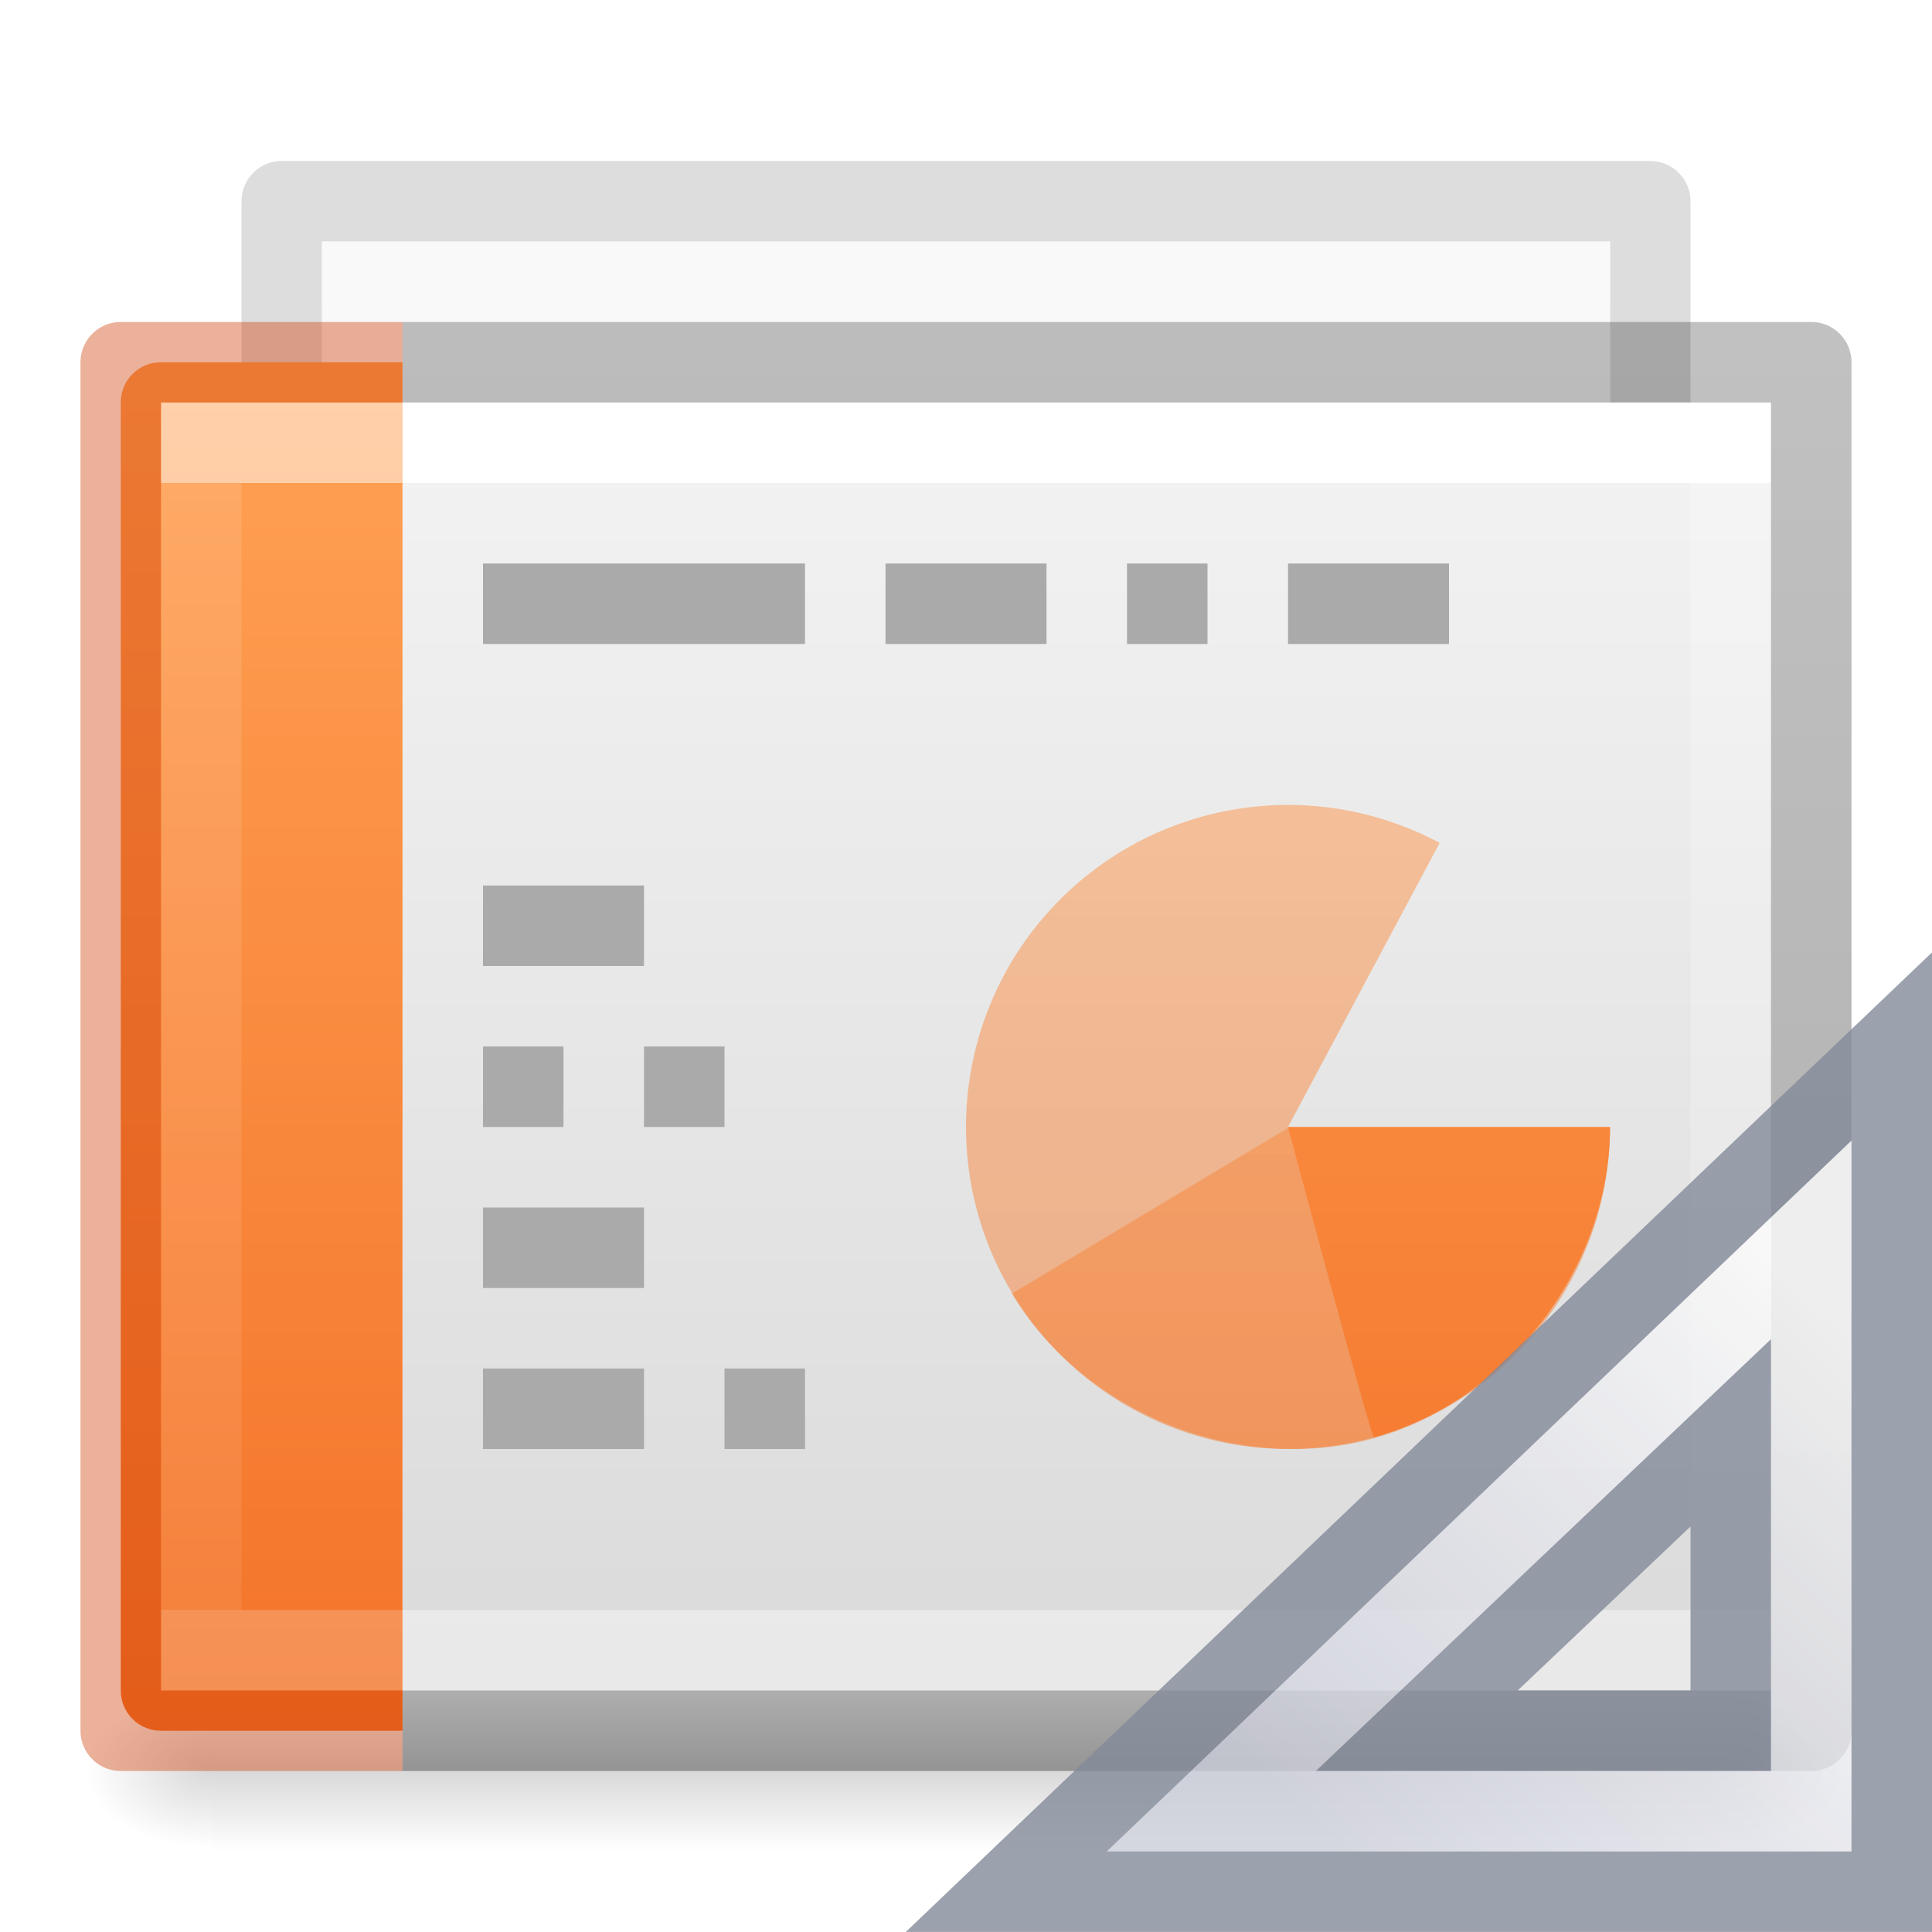
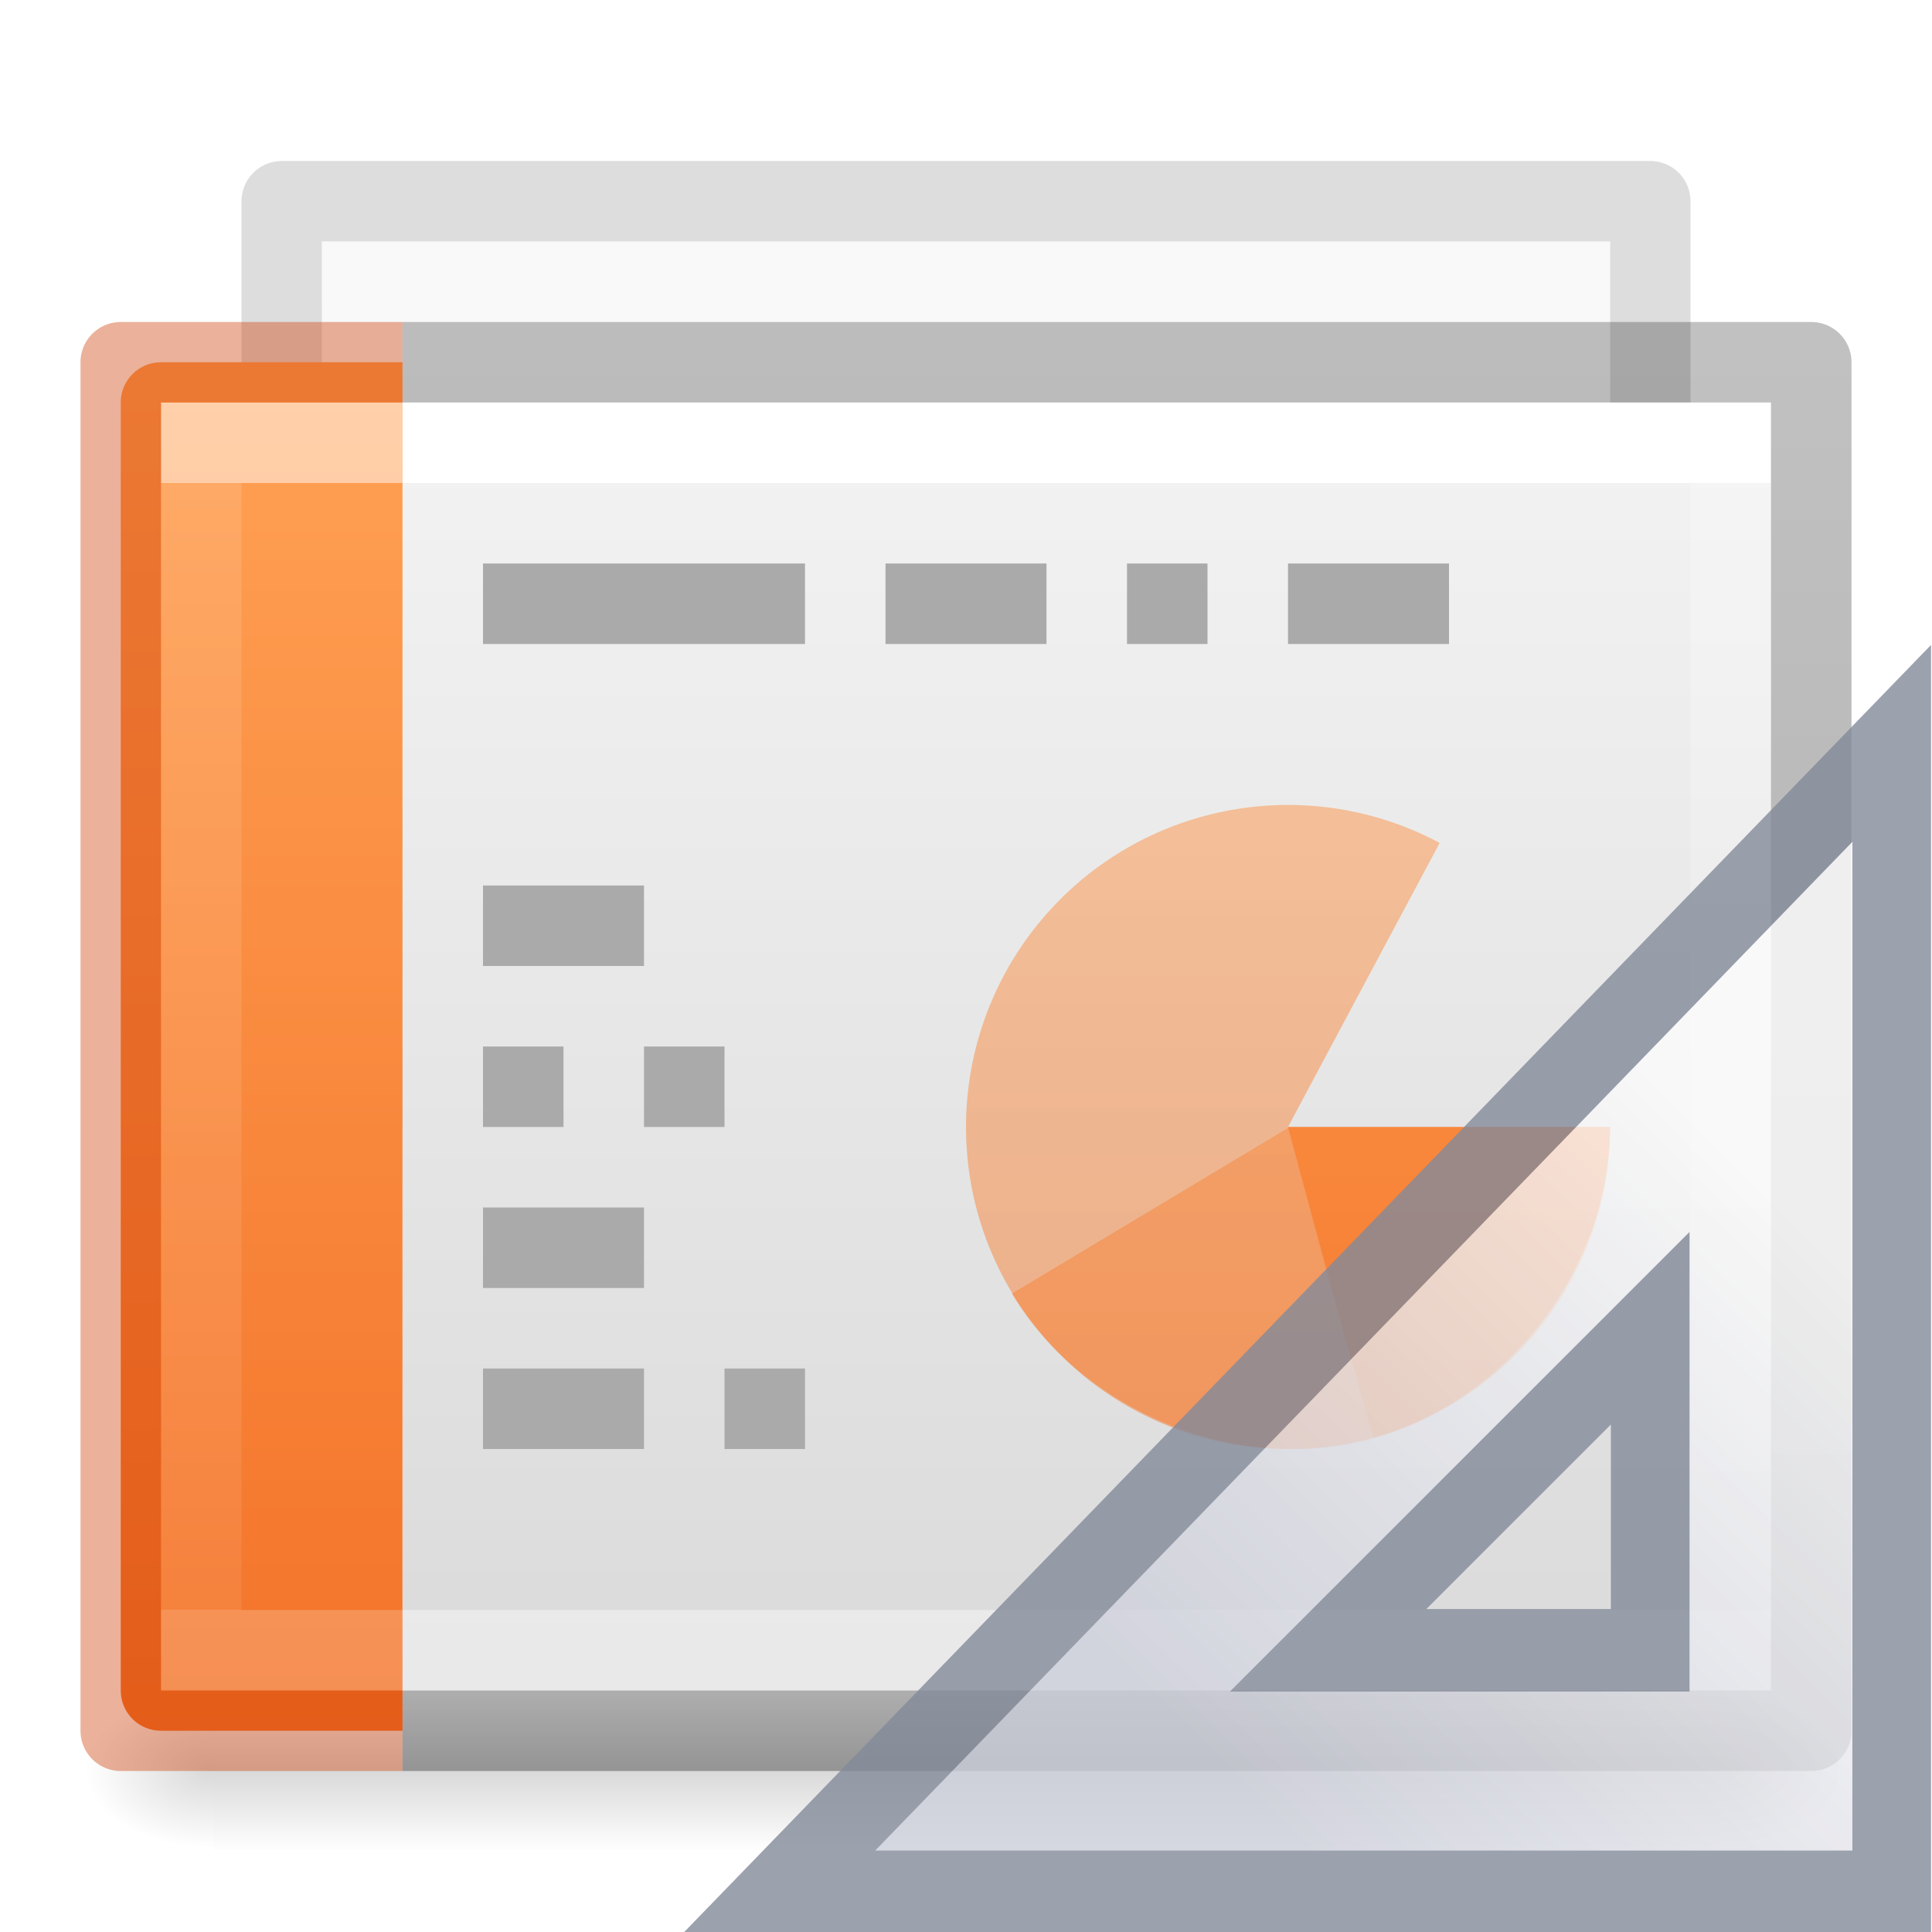
<svg xmlns="http://www.w3.org/2000/svg" xmlns:xlink="http://www.w3.org/1999/xlink" id="svg4104" height="24" width="24" version="1.1">
  <defs id="defs4106">
    <linearGradient id="linearGradient3104-6-2">
      <stop offset="0" style="stop-color:#000000;stop-opacity:0.318" id="stop3106-3-4" />
      <stop offset="1" style="stop-color:#000000;stop-opacity:0.24" id="stop3108-9-9" />
    </linearGradient>
    <linearGradient id="linearGradient3977-6">
      <stop offset="0" style="stop-color:#ffffff;stop-opacity:1" id="stop3979-9" />
      <stop offset="0" style="stop-color:#ffffff;stop-opacity:0.235" id="stop3981-3" />
      <stop offset="1" style="stop-color:#ffffff;stop-opacity:0.157" id="stop3983-7" />
      <stop offset="1" style="stop-color:#ffffff;stop-opacity:0.392" id="stop3985-4" />
    </linearGradient>
    <linearGradient id="linearGradient3028">
      <stop offset="0" style="stop-color:#ffffff;stop-opacity:1" id="stop3030" />
      <stop offset="0" style="stop-color:#ffffff;stop-opacity:0.235" id="stop3032" />
      <stop offset="1" style="stop-color:#ffffff;stop-opacity:0.157" id="stop3034" />
      <stop offset="1" style="stop-color:#ffffff;stop-opacity:0.392" id="stop3036" />
    </linearGradient>
    <linearGradient id="linearGradient3600-4">
      <stop offset="0" style="stop-color:#f4f4f4;stop-opacity:1" id="stop3602-7" />
      <stop offset="1" style="stop-color:#dbdbdb;stop-opacity:1" id="stop3604-6" />
    </linearGradient>
    <linearGradient id="linearGradient5060">
      <stop offset="0" style="stop-color:#000000;stop-opacity:1" id="stop5062" />
      <stop offset="1" style="stop-color:#000000;stop-opacity:0" id="stop5064" />
    </linearGradient>
    <linearGradient id="linearGradient5048">
      <stop offset="0" style="stop-color:#000000;stop-opacity:0" id="stop5050" />
      <stop offset="0.5" style="stop-color:#000000;stop-opacity:1" id="stop5056" />
      <stop offset="1" style="stop-color:#000000;stop-opacity:0" id="stop5052" />
    </linearGradient>
    <linearGradient id="linearGradient3600-3-2-2-6-8">
      <stop id="stop3602-1-25-9-9-7" style="stop-color:#f4f4f4;stop-opacity:1" offset="0" />
      <stop id="stop3604-4-2-0-2-0" style="stop-color:#dbdbdb;stop-opacity:1" offset="1" />
    </linearGradient>
    <linearGradient y2="2.906" x2="-51.786" y1="50.786" x1="-51.786" gradientTransform="matrix(0.374596,0,0,0.3708294,29.39283,2.440519)" gradientUnits="userSpaceOnUse" id="linearGradient3756" xlink:href="#linearGradient3104-6-2" />
    <linearGradient y2="41.267" x2="24" y1="6.733" x1="24" gradientTransform="matrix(0.6689189,0,0,0.4054054,-1.17905,3.270275)" gradientUnits="userSpaceOnUse" id="linearGradient3771" xlink:href="#linearGradient3977-6" />
    <linearGradient y2="41.267" x2="37.633" y1="6.733" x1="37.633" gradientTransform="matrix(0.5135131,0,0,0.4054054,-0.3250622,3.270274)" gradientUnits="userSpaceOnUse" id="linearGradient3777" xlink:href="#linearGradient3028" />
    <linearGradient y2="47.013" x2="25.132" y1="0.985" x1="25.132" gradientTransform="matrix(0.4571418,0,0,0.3476534,3.028596,4.122978)" gradientUnits="userSpaceOnUse" id="linearGradient3780" xlink:href="#linearGradient3600-4" />
    <radialGradient r="117.143" fy="486.648" fx="605.714" cy="486.648" cx="605.714" gradientTransform="matrix(0.01325345,0,0,0.0082353,13.36267,17.98056)" gradientUnits="userSpaceOnUse" id="radialGradient3783" xlink:href="#linearGradient5060" />
    <radialGradient r="117.143" fy="486.648" fx="605.714" cy="486.648" cx="605.714" gradientTransform="matrix(-0.01325345,0,0,0.0082353,10.63733,17.98056)" gradientUnits="userSpaceOnUse" id="radialGradient3786" xlink:href="#linearGradient5060" />
    <linearGradient y2="609.505" x2="302.857" y1="366.648" x1="302.857" gradientTransform="matrix(0.03872781,0,0,0.0082353,-1.997337,17.98055)" gradientUnits="userSpaceOnUse" id="linearGradient3789" xlink:href="#linearGradient5048" />
    <linearGradient y2="37.546" x2="25.132" y1="15.285" x1="25.132" gradientTransform="matrix(0.6920266,0,0,0.4043184,-2.190991,-0.9776278)" gradientUnits="userSpaceOnUse" id="linearGradient3869" xlink:href="#linearGradient3600-3-2-2-6-8" />
    <linearGradient id="linearGradient3104-6-2-7">
      <stop offset="0" style="stop-color:#000000;stop-opacity:0.318" id="stop3106-3-4-9" />
      <stop offset="1" style="stop-color:#000000;stop-opacity:0.24" id="stop3108-9-9-2" />
    </linearGradient>
    <linearGradient xlink:href="#linearGradient3104-6-2-7" id="linearGradient3944" gradientUnits="userSpaceOnUse" gradientTransform="matrix(0.374596,0,0,0.3708294,29.39283,2.440519)" x1="-51.786" y1="50.786" x2="-51.786" y2="2.906" />
    <linearGradient id="linearGradient917">
      <stop id="stop913" offset="0" style="stop-color:#ffa154;stop-opacity:1" />
      <stop id="stop915" offset="1" style="stop-color:#f37329;stop-opacity:1" />
    </linearGradient>
    <linearGradient gradientUnits="userSpaceOnUse" y2="21.517" x2="4" y1="4.559" x1="4" id="linearGradient1073" xlink:href="#linearGradient917" />
    <linearGradient x1="33.877" y1="19.948" x2="44.119" y2="30.191" id="linearGradient3080" xlink:href="#linearGradient3412" gradientUnits="userSpaceOnUse" gradientTransform="matrix(0,0.6175439,-0.6518519,0,33.55926,-4.756143)" />
    <linearGradient id="linearGradient3412">
      <stop id="stop3414" style="stop-color:#fcfcfc;stop-opacity:1" offset="0" />
      <stop id="stop3416" style="stop-color:#cbcdd9;stop-opacity:1" offset="1" />
    </linearGradient>
+     <linearGradient x1="35.068" y1="20.623" x2="43.551" y2="29.1" id="linearGradient3081" xlink:href="#linearGradient3412" gradientUnits="userSpaceOnUse" gradientTransform="matrix(0,0.6175219,-0.6518519,0,33.55926,-4.75551)" />
  </defs>
  <g id="g1251">
    <g id="g4731" style="opacity:0.75">
      <path d="M 3.5,2.5 20.5,2.5 l 0,11 -17,0 z" id="rect4964-4-1" style="color:#000000;display:inline;overflow:visible;visibility:visible;opacity:0.75;fill:none;stroke:url(#linearGradient3944);stroke-width:1;stroke-linecap:butt;stroke-linejoin:round;stroke-miterlimit:4;stroke-dasharray:none;stroke-dashoffset:0;stroke-opacity:1;marker:none;enable-background:accumulate" />
      <path d="M 4,3 20,3 20,14 4,14 Z" id="rect4964-4" style="color:#000000;display:inline;overflow:visible;visibility:visible;opacity:0.75;fill:url(#linearGradient3869);fill-opacity:1;fill-rule:nonzero;stroke:none;stroke-width:1;marker:none;enable-background:accumulate" />
    </g>
    <rect style="opacity:0.15;fill:url(#linearGradient3789);fill-opacity:1;fill-rule:nonzero;stroke:none;stroke-width:1;marker:none;visibility:visible;display:inline;overflow:visible" id="rect2879" y="21" x="2.65" height="2" width="18.7" />
    <path style="opacity:0.15;fill:url(#radialGradient3786);fill-opacity:1;fill-rule:nonzero;stroke:none;stroke-width:1;marker:none;visibility:visible;display:inline;overflow:visible" id="path2881" d="m 2.65,21 c 0,0 0,2 0,2 C 1.967,23.004 1,22.552 1,22 1,21.448 1.762,21 2.65,21 z" />
    <path style="opacity:0.15;fill:url(#radialGradient3783);fill-opacity:1;fill-rule:nonzero;stroke:none;stroke-width:1;marker:none;visibility:visible;display:inline;overflow:visible" id="path2883" d="m 21.35,21 c 0,0 0,2 0,2 0.683,0.004 1.65,-0.448 1.65,-1 0,-0.552 -0.762,-1 -1.65,-1 z" />
    <path style="display:inline;fill:url(#linearGradient3780);fill-opacity:1;stroke:none" id="path4160-3" d="M 5,5 22,5 22,21 5,21 l 0,-16 z" />
    <path style="fill:none;stroke:url(#linearGradient3777);stroke-width:1;stroke-linecap:square;stroke-linejoin:miter;stroke-miterlimit:4;stroke-opacity:1;stroke-dasharray:none;stroke-dashoffset:0" id="rect6741-1" d="m 21.5,20.5 -19,0 0,-15 L 21.5,5.5 z" />
    <path style="color:#000000;fill:url(#linearGradient1073);fill-opacity:1;fill-rule:nonzero;stroke:none;stroke-width:1;marker:none;visibility:visible;display:inline;overflow:visible;enable-background:accumulate" id="rect5505" d="M 2,4.5 C 1.723,4.5 1.5,4.723 1.5,5 l 0,16 c 0,0.277 0.223,0.5 0.5,0.5 l 3,0 0,-17 z" />
    <path style="opacity:0.5;fill:none;stroke:url(#linearGradient3771);stroke-width:1;stroke-linecap:square;stroke-linejoin:miter;stroke-miterlimit:4;stroke-opacity:1;stroke-dasharray:none;stroke-dashoffset:0" id="rect6741-1-5" d="m 4.5,20.5 -2,0 0,-15 2,0" />
    <path style="fill:none;stroke:#aaaaaa;stroke-width:1px;stroke-linecap:butt;stroke-linejoin:miter;stroke-opacity:1" id="path4159" d="m 6,7.5 4,0" />
    <path style="fill:none;stroke:#aaaaaa;stroke-width:1px;stroke-linecap:butt;stroke-linejoin:miter;stroke-opacity:1" id="path4161" d="m 11,7.5 2,0" />
    <path style="fill:none;stroke:#aaaaaa;stroke-width:1px;stroke-linecap:butt;stroke-linejoin:miter;stroke-opacity:1" id="path4163" d="m 14,7.5 1,0" />
    <path style="fill:none;stroke:#aaaaaa;stroke-width:1px;stroke-linecap:butt;stroke-linejoin:miter;stroke-opacity:1" id="path4165" d="m 16,7.5 2,0" />
    <path style="fill:none;stroke:#aaaaaa;stroke-width:1px;stroke-linecap:butt;stroke-linejoin:miter;stroke-opacity:1" id="path4167" d="m 6,11.5 2,0" />
    <path style="fill:none;stroke:#aaaaaa;stroke-width:1px;stroke-linecap:butt;stroke-linejoin:miter;stroke-opacity:1" id="path4169" d="m 6,13.5 1,0" />
    <path style="fill:none;stroke:#aaaaaa;stroke-width:1px;stroke-linecap:butt;stroke-linejoin:miter;stroke-opacity:1" id="path4171" d="m 6,15.5 2,0" />
    <path style="fill:none;stroke:#aaaaaa;stroke-width:1px;stroke-linecap:butt;stroke-linejoin:miter;stroke-opacity:1" id="path4173" d="m 6,17.5 2,0" />
    <path style="fill:none;stroke:#aaaaaa;stroke-width:1px;stroke-linecap:butt;stroke-linejoin:miter;stroke-opacity:1" id="path4175" d="m 8,13.5 1,0" />
    <path style="fill:none;stroke:#aaaaaa;stroke-width:1px;stroke-linecap:butt;stroke-linejoin:miter;stroke-opacity:1" id="path4177" d="m 9,17.5 1,0" />
    <path style="color:#000000;display:inline;overflow:visible;visibility:visible;fill:none;stroke:url(#linearGradient3756);stroke-width:1;stroke-linecap:butt;stroke-linejoin:round;stroke-miterlimit:4;stroke-dasharray:none;stroke-dashoffset:0;stroke-opacity:1;marker:none;enable-background:accumulate" id="rect5505-21-8-6" d="m 5,21.5 17.5,0 0,-17 -17.5,0" />
    <path style="opacity:0.4;color:#000000;fill:none;stroke:#cc3b02;stroke-width:1;stroke-linecap:butt;stroke-linejoin:round;stroke-miterlimit:4;stroke-opacity:1;stroke-dasharray:none;stroke-dashoffset:0;marker:none;visibility:visible;display:inline;overflow:visible;enable-background:accumulate;font-variant-east_asian:normal;vector-effect:none;fill-opacity:1" id="rect5505-21-8-6-4" d="m 5,21.5 -3.5,0 0,-17 L 5,4.5" />
    <path style="color:#000000;clip-rule:nonzero;display:inline;overflow:visible;visibility:visible;opacity:0.5;isolation:auto;mix-blend-mode:normal;color-interpolation:sRGB;color-interpolation-filters:linearRGB;solid-color:#000000;solid-opacity:1;fill:url(#linearGradient1073);fill-opacity:1;fill-rule:nonzero;stroke:none;stroke-width:1;stroke-linecap:butt;stroke-linejoin:miter;stroke-miterlimit:4;stroke-dasharray:none;stroke-dashoffset:0;stroke-opacity:1;marker:none;color-rendering:auto;image-rendering:auto;shape-rendering:auto;text-rendering:auto;enable-background:accumulate;font-variant-east_asian:normal;vector-effect:none" id="path3035-3" d="M 20,14 A 4,4 0 1 1 17.884,10.471 L 16,14 Z" />
    <path d="m 20,14.012 c 0,1.734 -1.261,3.392 -2.933,3.855 -1.671,0.463 -3.605,-0.311 -4.497,-1.798 C 12.563,16.075 16,14.012 16,14.012 Z" id="path3964" style="color:#000000;clip-rule:nonzero;display:inline;overflow:visible;visibility:visible;opacity:0.5;isolation:auto;mix-blend-mode:normal;color-interpolation:sRGB;color-interpolation-filters:linearRGB;solid-color:#000000;solid-opacity:1;fill:url(#linearGradient1073);fill-opacity:1;fill-rule:nonzero;stroke:none;stroke-width:1;stroke-linecap:butt;stroke-linejoin:miter;stroke-miterlimit:4;stroke-dasharray:none;stroke-dashoffset:0;stroke-opacity:1;marker:none;color-rendering:auto;image-rendering:auto;shape-rendering:auto;text-rendering:auto;enable-background:accumulate;font-variant-east_asian:normal;vector-effect:none" />
    <path d="m 20,14 c 0,1.734 -1.261,3.392 -2.933,3.855 C 17.028,17.848 16,14 16,14 Z" id="path3962" style="color:#000000;clip-rule:nonzero;display:inline;overflow:visible;visibility:visible;opacity:1;isolation:auto;mix-blend-mode:normal;color-interpolation:sRGB;color-interpolation-filters:linearRGB;solid-color:#000000;solid-opacity:1;fill:url(#linearGradient1073);fill-opacity:1;fill-rule:nonzero;stroke:none;stroke-width:1;stroke-linecap:butt;stroke-linejoin:miter;stroke-miterlimit:4;stroke-dasharray:none;stroke-dashoffset:0;stroke-opacity:1;marker:none;color-rendering:auto;image-rendering:auto;shape-rendering:auto;text-rendering:auto;enable-background:accumulate;font-variant-east_asian:normal;vector-effect:none" />
  </g>
-   <g transform="translate(2.000001,-4.9525422e-4)" id="g4198">
-     <path d="M 21.5,13 10.5,23.5 21.5,23.5 Z M 19.5,17.8 v 3.7 h -3.9 z" id="path3410" style="opacity:0.8;fill:url(#linearGradient3080);fill-opacity:1;fill-rule:evenodd;stroke:#83899a;stroke-width:1px;stroke-linecap:butt;stroke-linejoin:miter;stroke-opacity:1" />
+   <g id="g4198" transform="matrix(1.299295,0,0,1.361094,-4.423642,-8.498034)" style="stroke-width:0.752">
+     <path d="M 21.491,13.028 10.855,23.509 h 10.636 z m -2.309,5.338 v 2.939 h -3.079 z" id="path3410" style="opacity:0.8;fill:url(#linearGradient3081);fill-opacity:1;fill-rule:evenodd;stroke:#83899a;stroke-width:0.752px;stroke-linecap:butt;stroke-linejoin:miter;stroke-opacity:1" />
  </g>
</svg>
